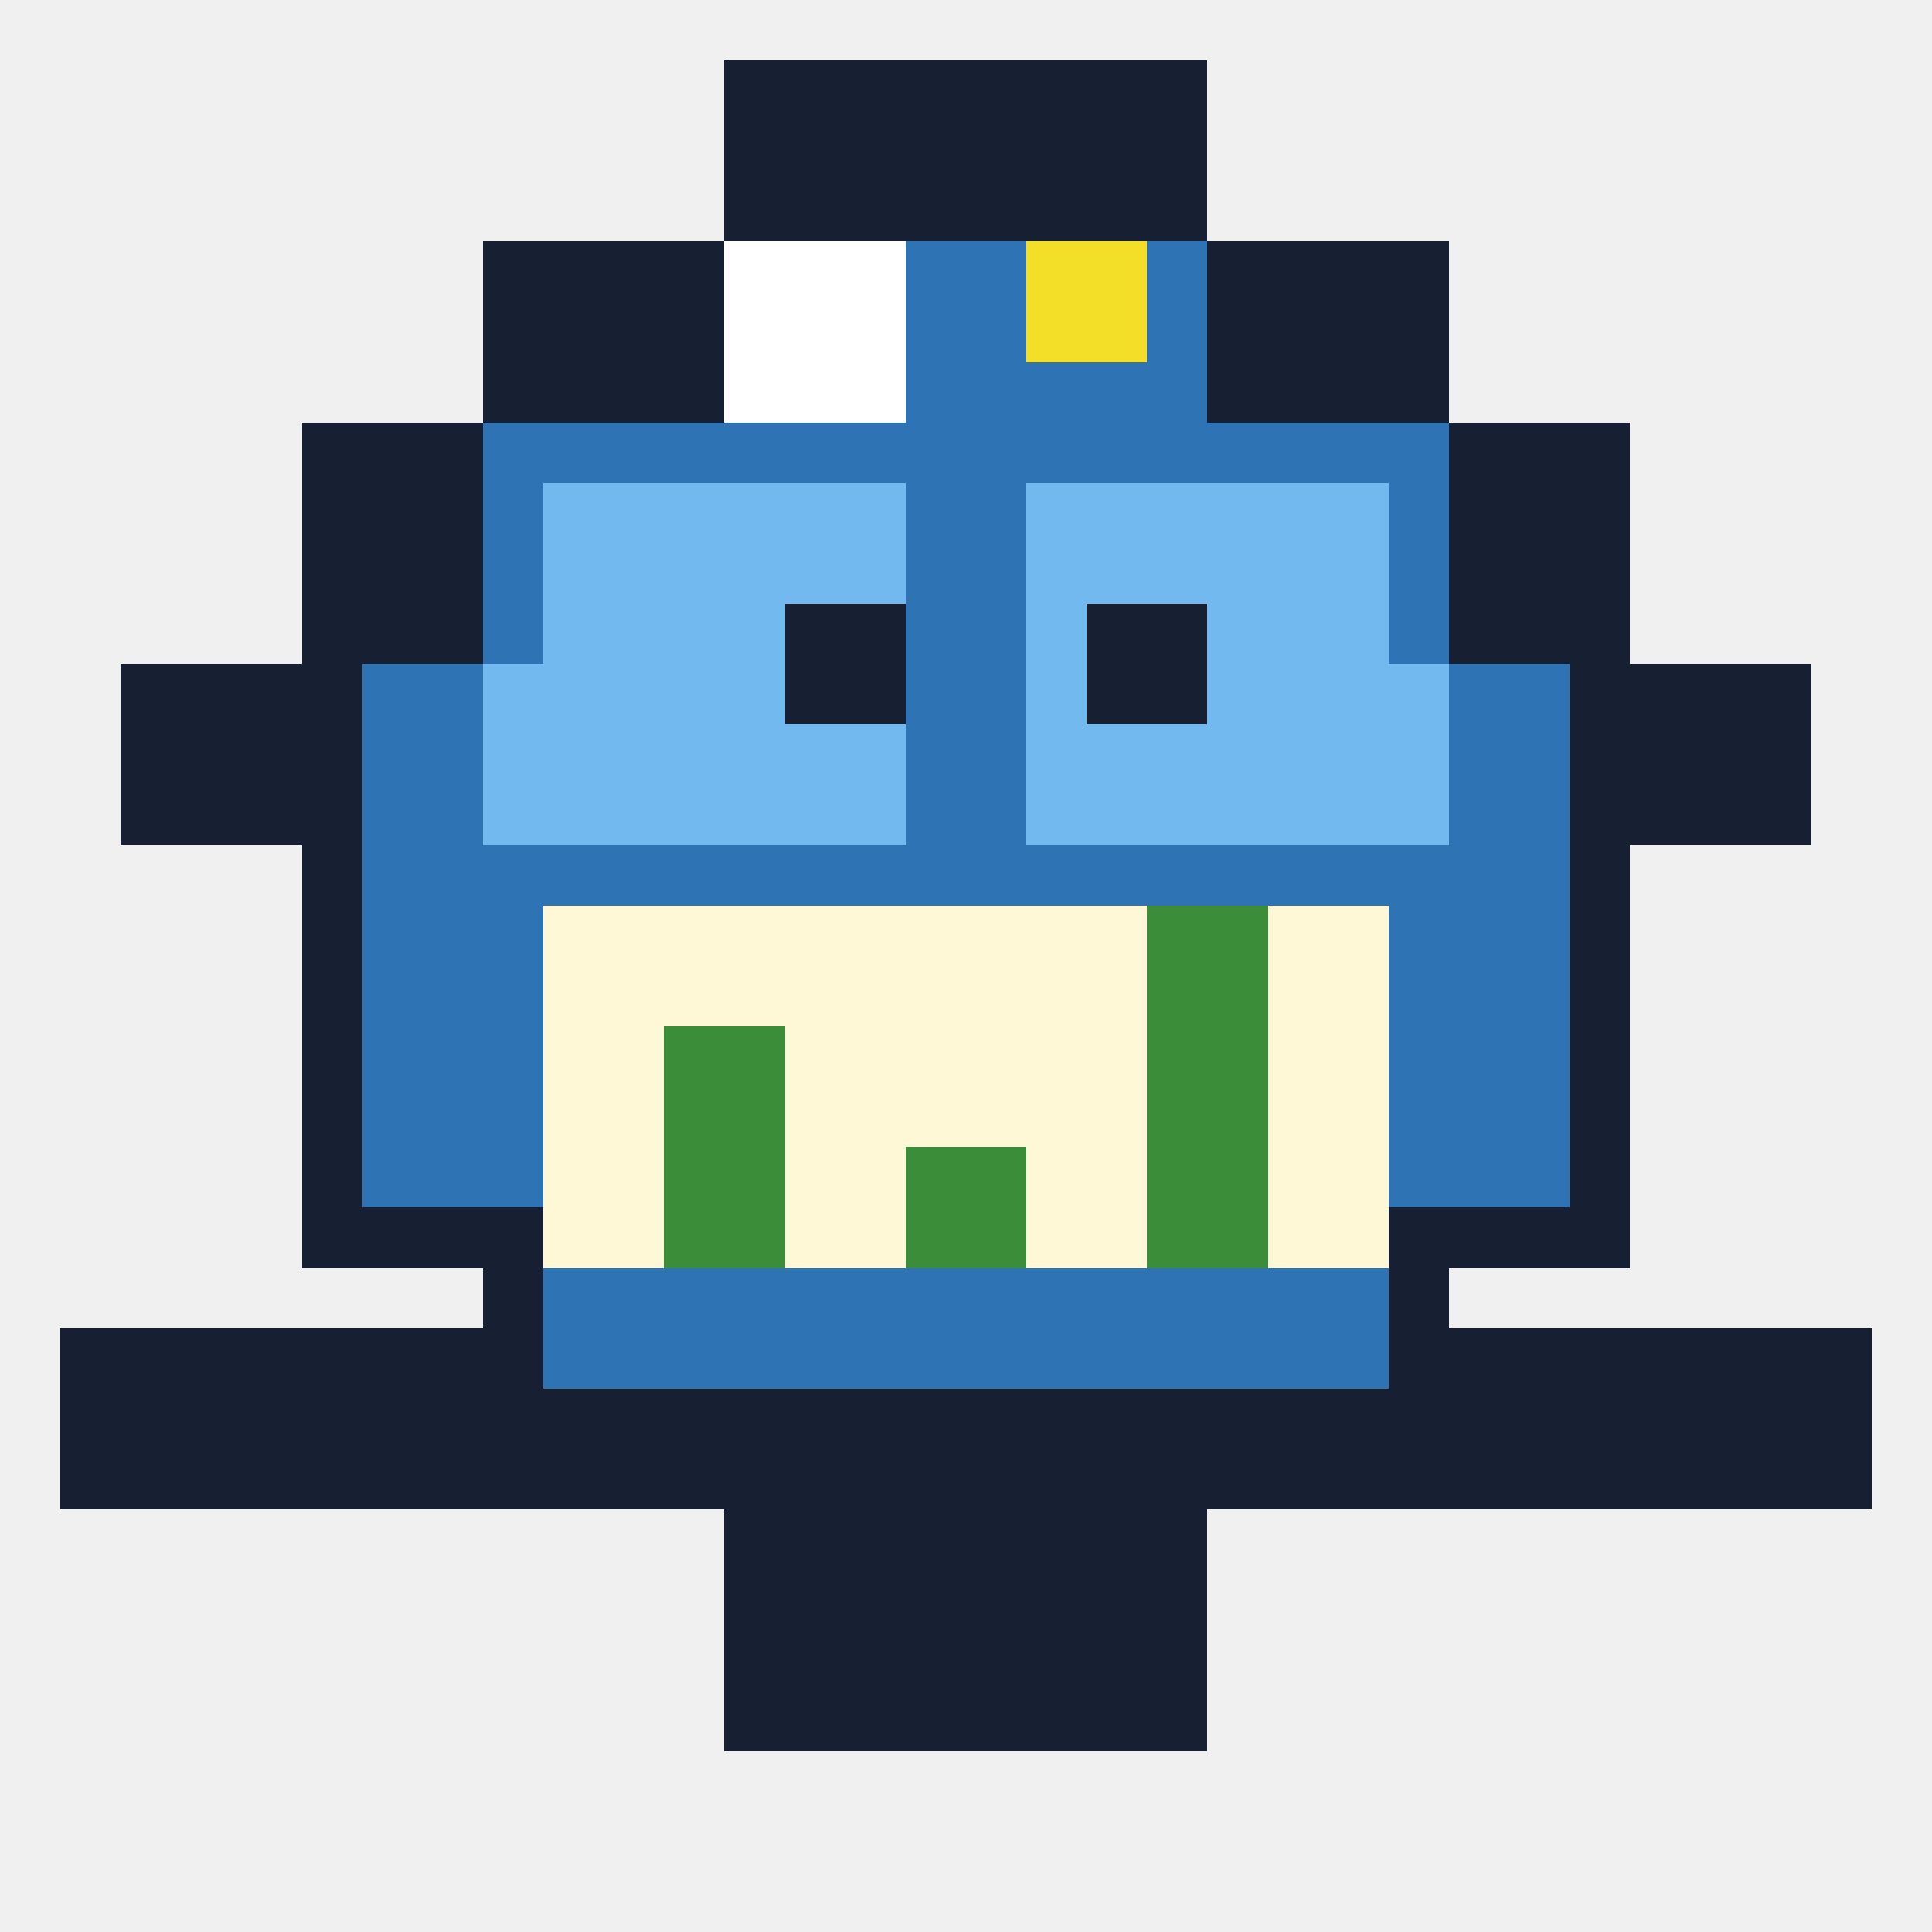
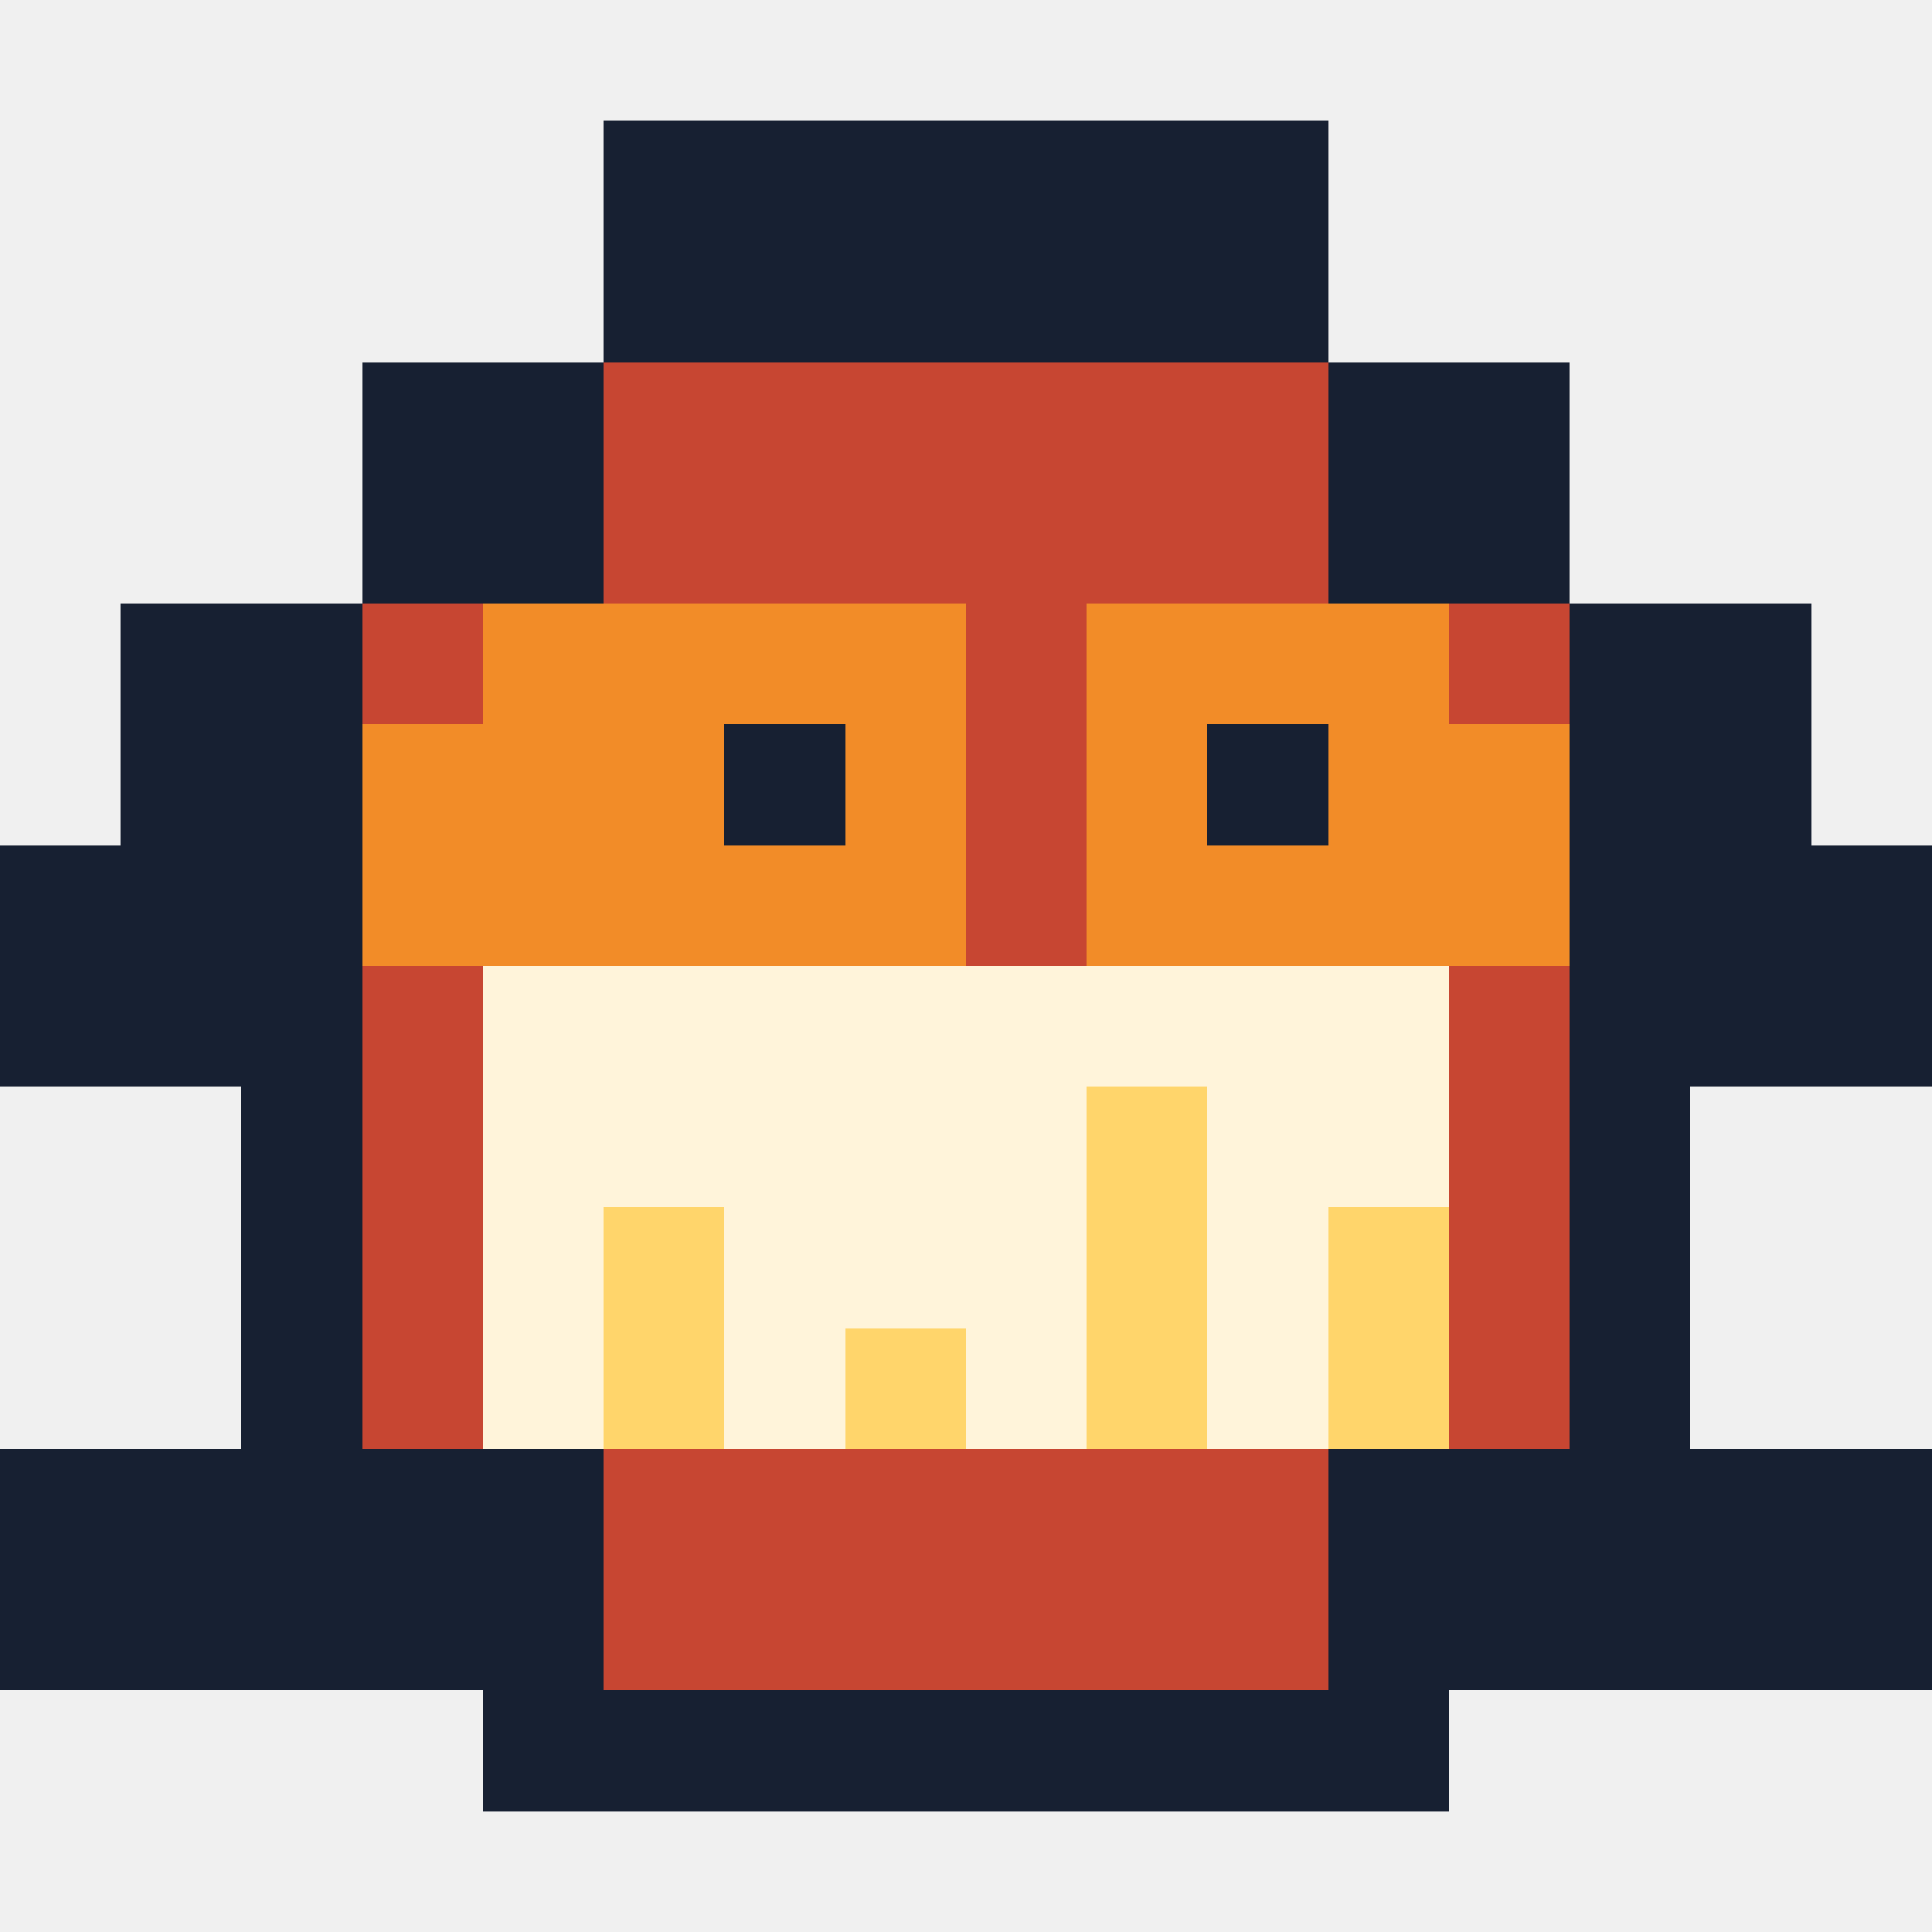
<svg xmlns="http://www.w3.org/2000/svg" viewBox="0 0 32 32" shape-rendering="crispEdges">
-   <path fill="#172032" d="M12 1h8v3h4v3h3v4h3v3h-3v7h-3v4h-4v4h-8v-4H8v-4H5v-7H2v-3h3V7h3V4h4zM1 22h8v3H1zm22 0h8v3h-8z" />
-   <path fill="#2e74b5" d="M12 4h8v3h4v4h2v9h-3v3H9v-3H6v-9h2V7h4z" />
-   <path fill="#71b9ee" d="M9 8h6v6H8v-3h1zm8 0h6v3h1v3h-7z" />
-   <path fill="#fff8d7" d="M9 15h14v6H9z" />
-   <path fill="#3b8d3a" d="M11 17h2v4h-2zm4 2h2v2h-2zm4-4h2v6h-2z" />
-   <path fill="#fff" d="M12 4h3v3h-3z" />
-   <path fill="#f3df28" d="M17 4h2v2h-2z" />
-   <path fill="#172032" d="M13 10h2v2h-2zm5 0h2v2h-2z" />
+   <g transform="translate(0 -2)">
+     <path fill="#172032" d="M10 4h12v4h4v4h4v4h2v4h-4v8h-4v4H8v-4H4v-8H0v-4h2v-4h4V8h4z" />
+     <path fill="#c74632" d="M10 8h12v4h4v14h-4v4H10v-4H6V12h4z" />
+     <path fill="#f28c28" d="M8 12h8v6H6v-4h2zm10 0h6v2h2v4h-8z" />
+     <path fill="#fff4da" d="M8 18h16v8H8z" />
+     <path fill="#ffd56b" d="M10 22h2v4h-2zm4 2h2v2h-2zm4-4h2v6h-2zm4 2h2v4h-2z" />
+     <path fill="#172032" d="M12 14h2v2h-2zm8 0h2v2h-2zM0 26h8v4H0zm24 0h8v4h-8z" />
+   </g>
</svg>
